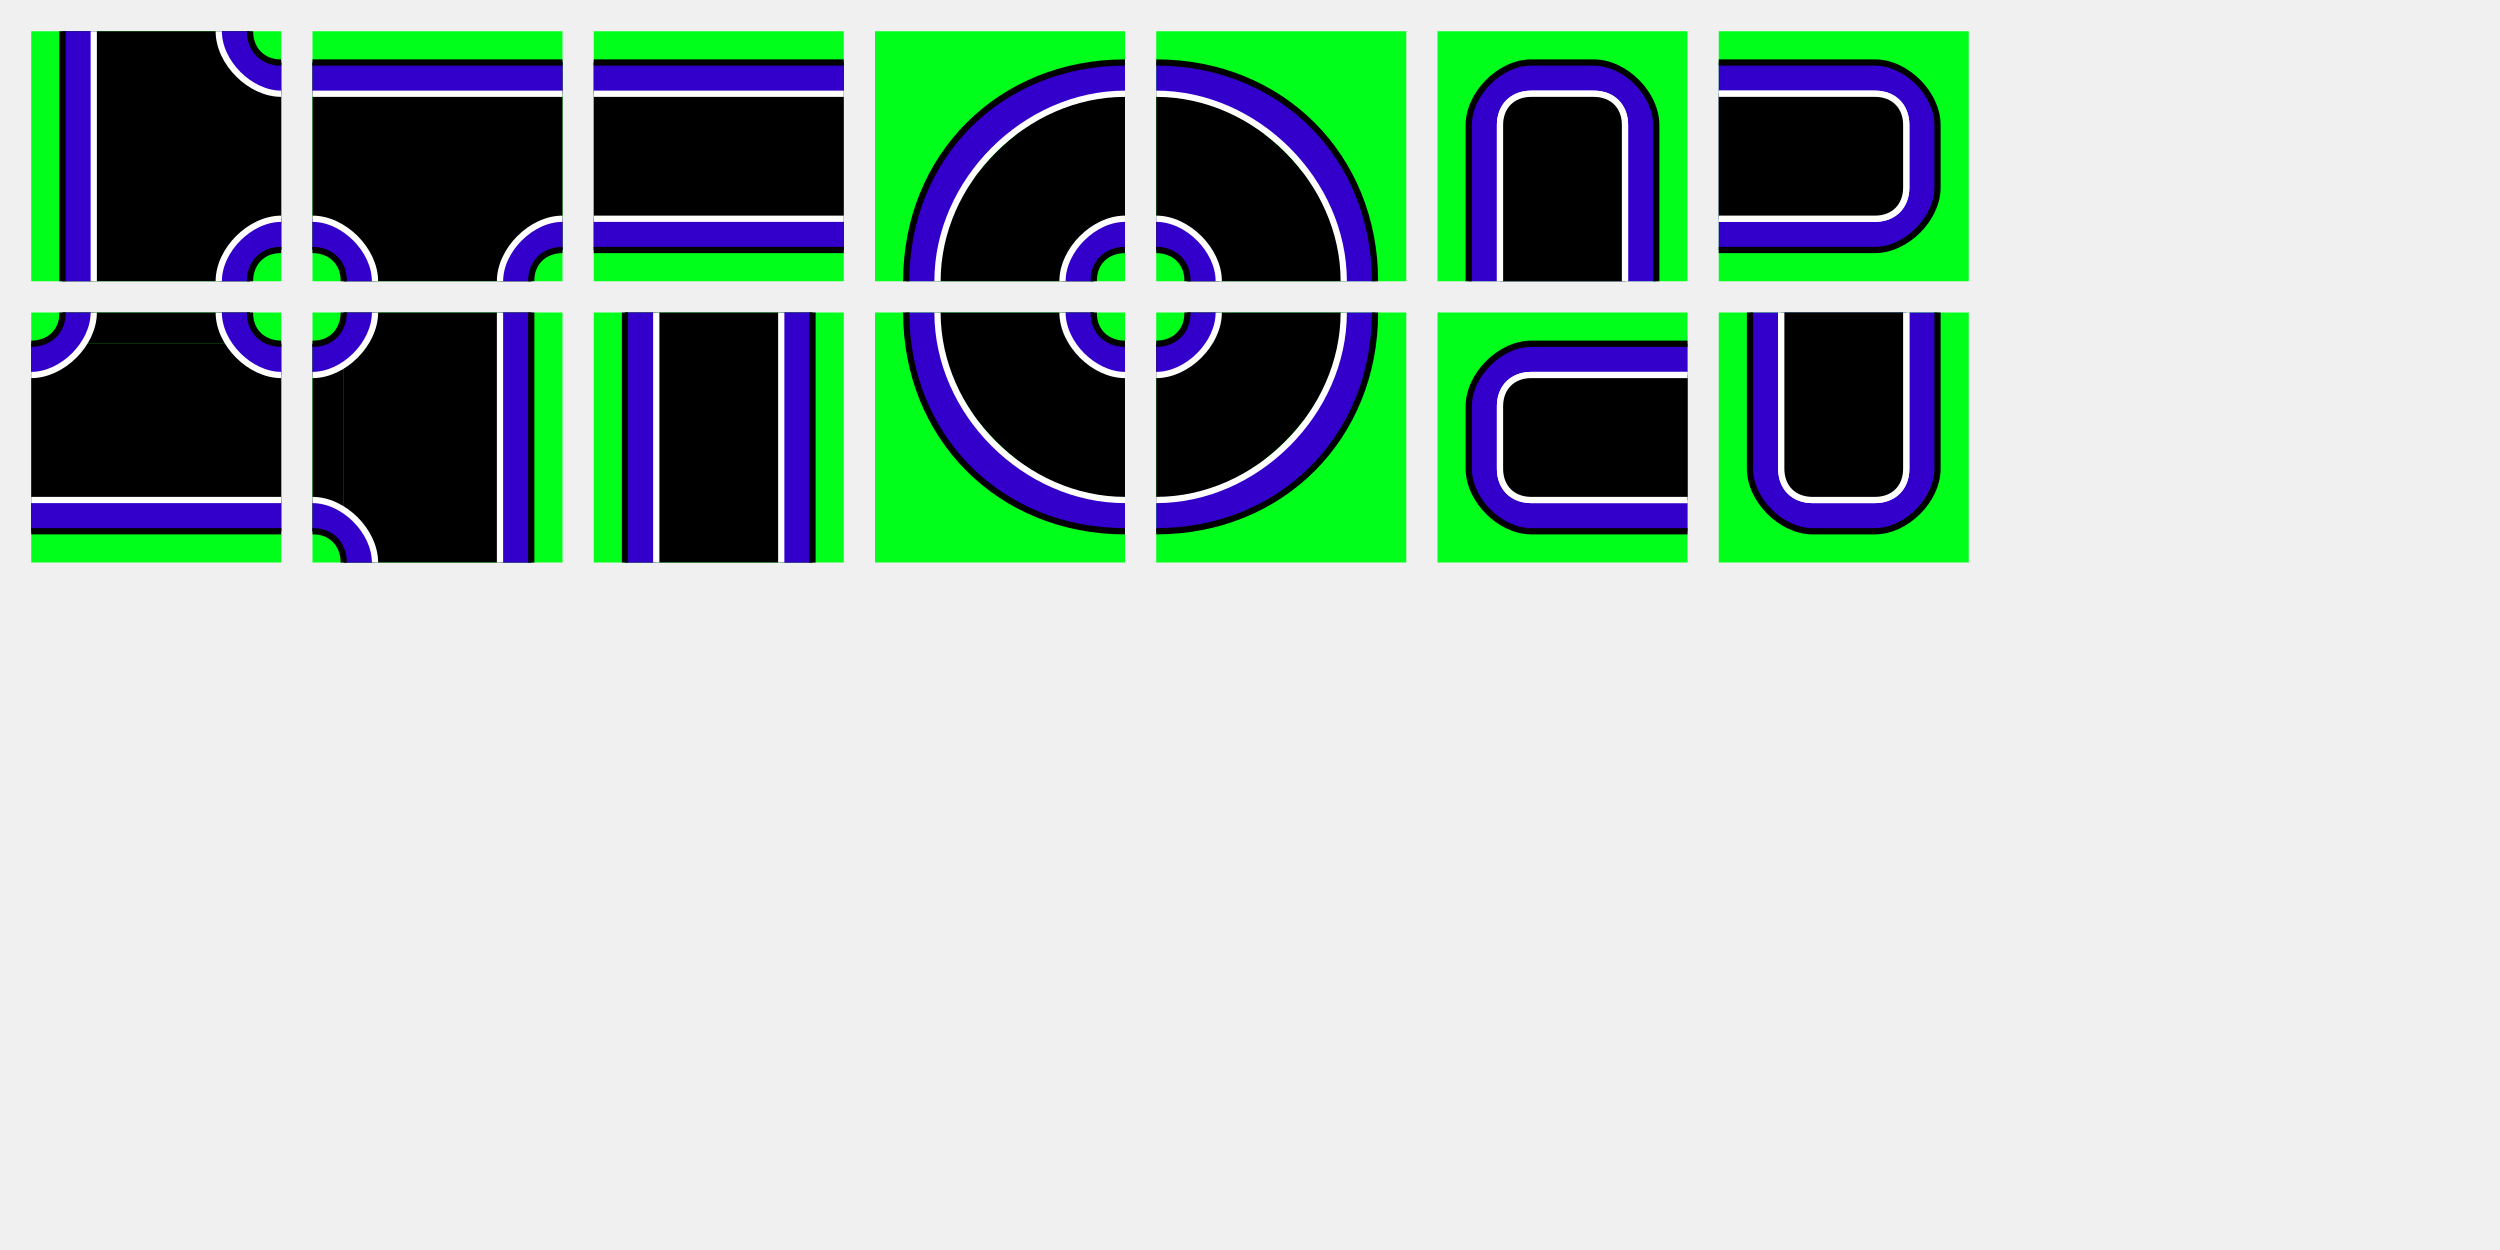
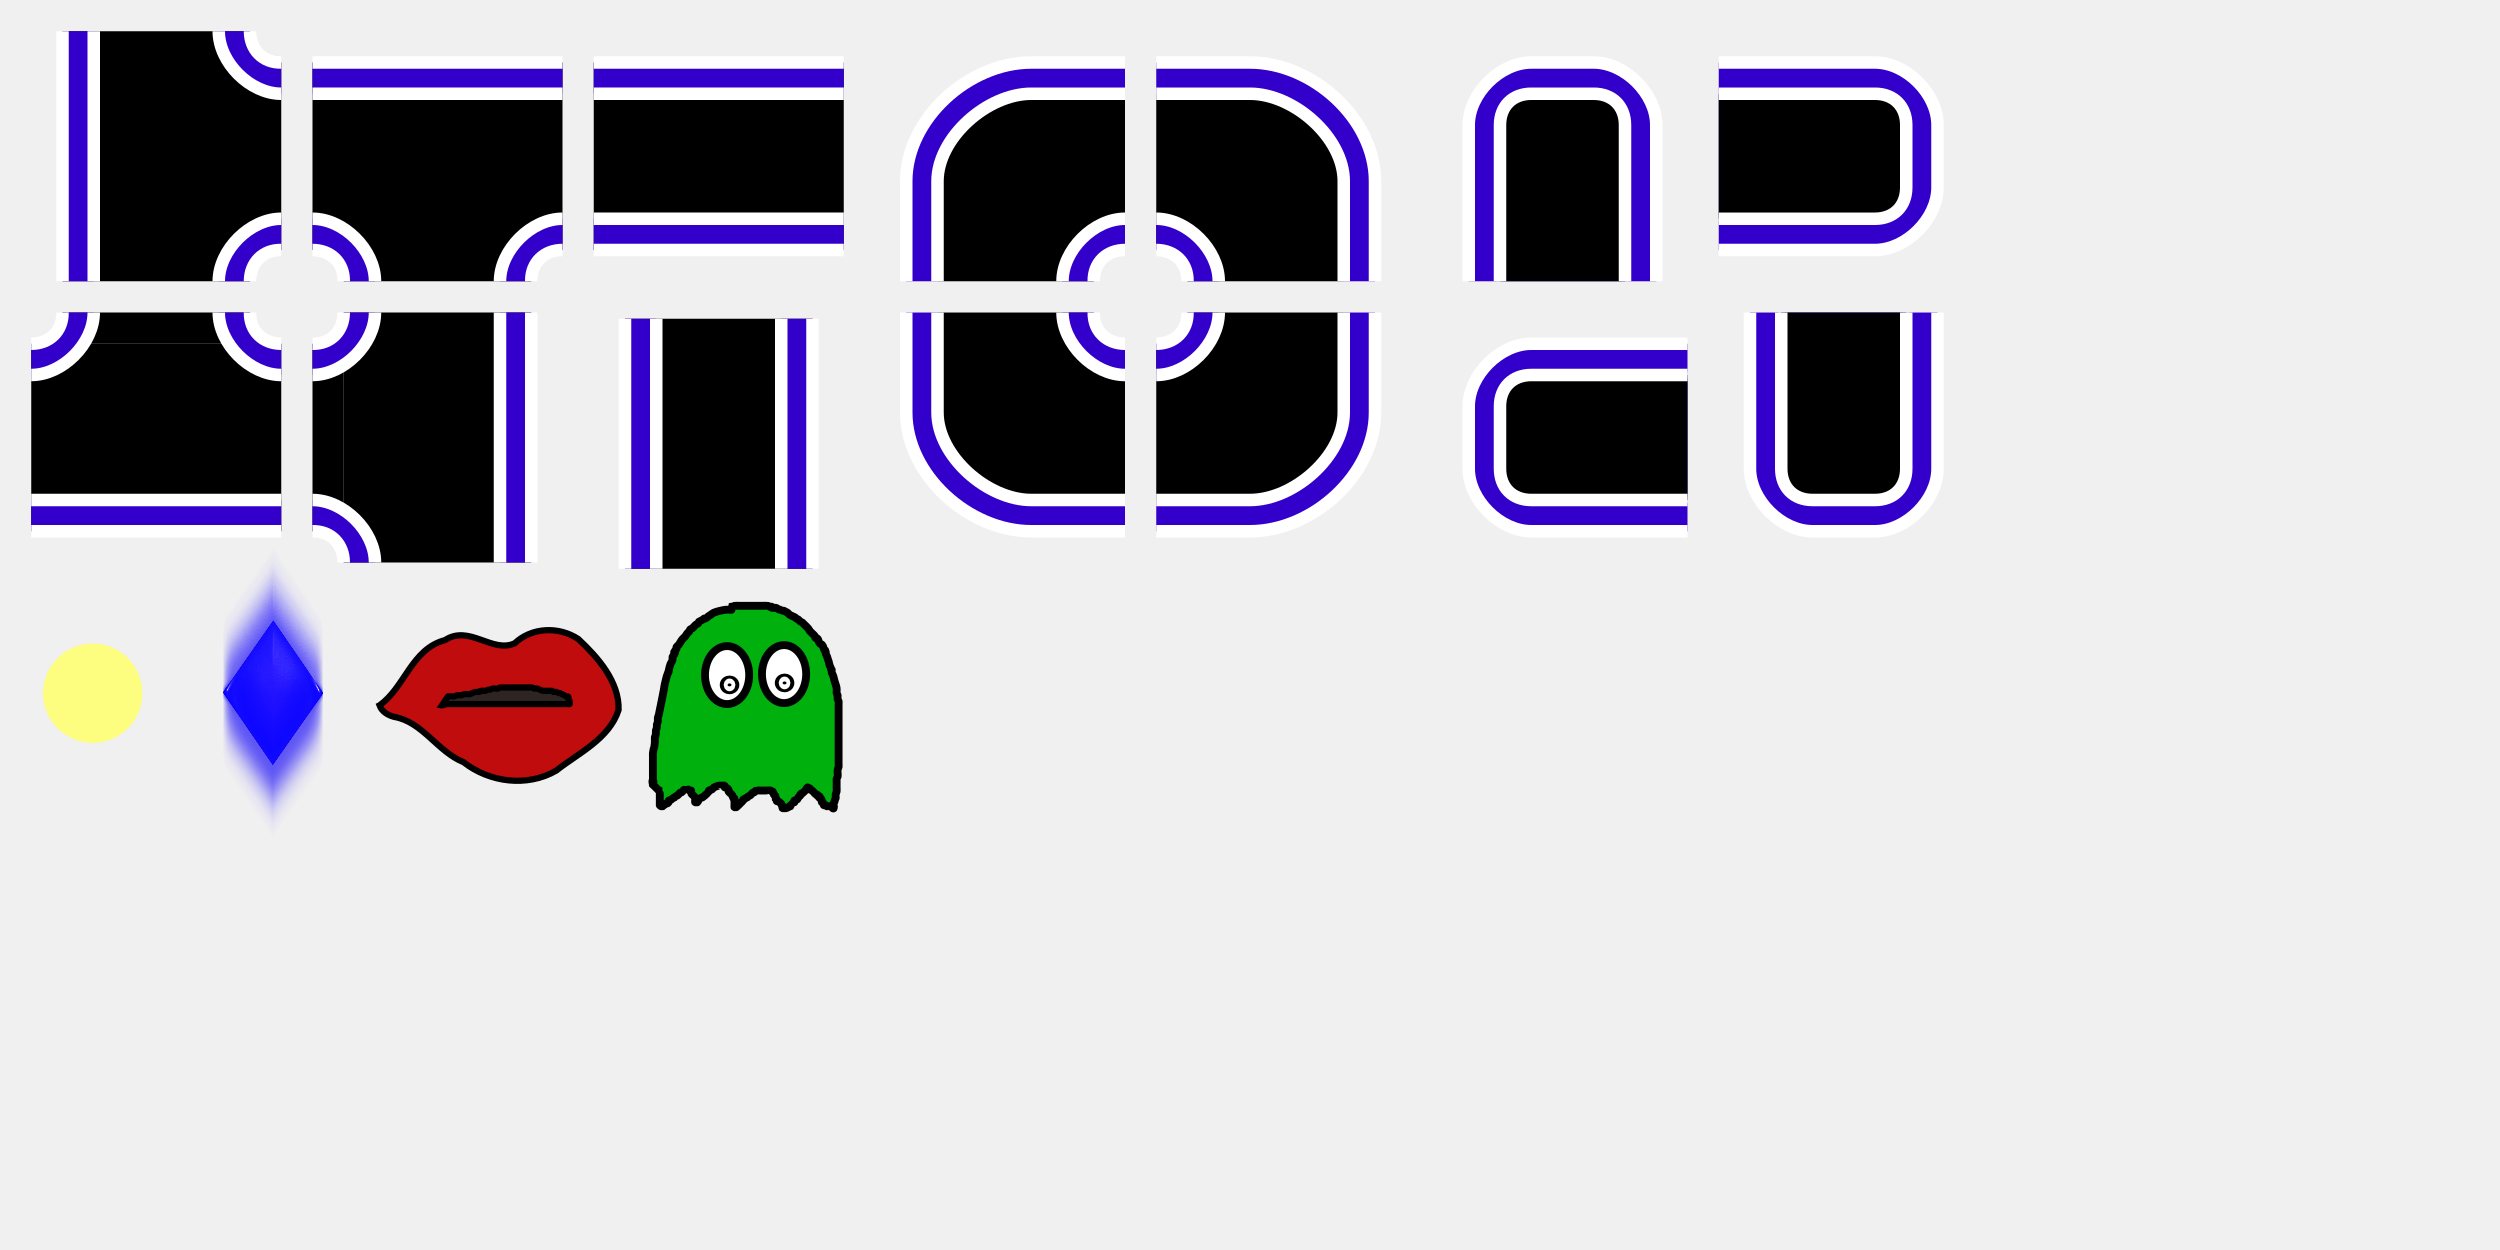
<svg xmlns="http://www.w3.org/2000/svg" xmlns:xlink="http://www.w3.org/1999/xlink" width="400" height="200" id="svg2" version="1.1">
-   <defs id="defs4" />
+   <defs id="defs4">
+     <filter height="1.5" width="1.5" y="-0.25" x="-0.25" color-interpolation-filters="sRGB" id="filter3856">
+       <feBlend result="result1" mode="screen" in2="SourceGraphic" id="feBlend3858" />
+       <feGaussianBlur stdDeviation="7" result="result6" id="feGaussianBlur3860" />
+       <feComposite operator="xor" in="result6" in2="result6" result="result7" id="feComposite3862" />
+       <feComposite in2="result1" operator="atop" in="result6" result="result92" id="feComposite3864" />
+       <feComposite result="result4" in="result7" operator="xor" in2="result92" id="feComposite3866" />
+       <feGaussianBlur result="result3" stdDeviation="0.7" in="result4" id="feGaussianBlur3868" />
+       <feSpecularLighting result="result5" specularExponent="50" specularConstant="1.5" surfaceScale="4" id="feSpecularLighting3870">
+         <fePointLight z="20000" y="-8000" x="-5000" id="fePointLight3872" />
+       </feSpecularLighting>
+       <feComposite in="result3" k3="1" k2="1" operator="arithmetic" in2="SourceGraphic" result="result93" id="feComposite3874" />
+       <feComposite in="result5" operator="atop" in2="result93" result="result94" id="feComposite3876" />
+       <feBlend mode="multiply" in2="result94" id="feBlend3878" />
+     </filter>
+     <filter height="1" width="1" y="0" x="0" color-interpolation-filters="sRGB" id="filter3906">
+       <feBlend result="result3" mode="normal" in2="SourceGraphic" id="feBlend3908" />
+       <feComposite result="result4" operator="arithmetic" k2="1" in2="result3" id="feComposite3910" />
+       <feColorMatrix in="result4" result="result0" values="1 0 0 0 0 0 1 0 0 0 0 0 1 0 0 0 0 0 0.85 0 " id="feColorMatrix3912" />
+       <feGaussianBlur stdDeviation="7" in="SourceAlpha" id="feGaussianBlur3914" />
+       <feSpecularLighting result="result1" specularExponent="25" specularConstant="1" surfaceScale="5" id="feSpecularLighting3916">
+         <feDistantLight azimuth="225" elevation="60" id="feDistantLight3918" />
+       </feSpecularLighting>
+       <feComposite in2="result0" k1="0.5" k2="1" operator="arithmetic" k3="0.5" id="feComposite3920" />
+       <feComposite result="result2" in2="result0" operator="atop" id="feComposite3922" />
+       <feComposite operator="in" in2="SourceGraphic" id="feComposite3924" />
+     </filter>
+     <filter height="1" width="1" y="0" x="0" color-interpolation-filters="sRGB" id="filter4128">
+       <feBlend result="result3" mode="normal" in2="SourceGraphic" id="feBlend4130" />
+       <feComposite result="result4" operator="arithmetic" k2="1" in2="result3" id="feComposite4132" />
+       <feColorMatrix in="result4" result="result0" values="1 0 0 0 0 0 1 0 0 0 0 0 1 0 0 0 0 0 0.85 0 " id="feColorMatrix4134" />
+       <feGaussianBlur stdDeviation="7" in="SourceAlpha" id="feGaussianBlur4136" />
+       <feSpecularLighting result="result1" specularExponent="25" specularConstant="1" surfaceScale="5" id="feSpecularLighting4138">
+         <feDistantLight azimuth="225" elevation="60" id="feDistantLight4140" />
+       </feSpecularLighting>
+       <feComposite in2="result0" k1="0.5" k2="1" operator="arithmetic" k3="0.5" id="feComposite4142" />
+       <feComposite result="result2" in2="result0" operator="atop" id="feComposite4144" />
+       <feComposite operator="in" in2="SourceGraphic" id="feComposite4146" />
+     </filter>
+   </defs>
  <g id="layer1" transform="translate(0,-852.3622)">
-     <g id="g4441" style="fill:#000000;fill-opacity:1" transform="translate(-216,760)">
-       <path style="fill:#000000;fill-opacity:1;stroke:none" d="m 315,7.362 c 15,0 30,15 30,30 0,0 -15,0 -25,0 0,-5 -2,-5 -5,-5 0,-10 0,-16.667 0,-25 z" id="rect4443" />
+     <g id="g4441" style="fill:#000000;fill-opacity:1" transform="translate(-291,754)">
+       <path style="fill:#000000;fill-opacity:1;stroke:none" d="m 391,13.362 c 3.75,0 11,0 15,0 8,1 15,7 15,15 0,5 0,11.25 0,15 0,0 -15,0 -25,0 0,-5 -2,-5 -5,-5 0,-10 0,-16.667 0,-25 z" id="rect4443" />
    </g>
-     <g id="g4390" transform="translate(-51,720)">
-       <path style="fill:#3300cb;fill-opacity:1;stroke:none" d="m 225,47.362 c 20,0 35,15 35,35 -2,0 -5,0 -5,0 0,-16 -14,-30 -30,-30 0,0 0,-2 0,-5 z" id="rect4392" />
-       <path style="fill:none;stroke:#000000;stroke-width:1px;stroke-linecap:butt;stroke-linejoin:miter;stroke-opacity:1" d="m 225,47.362 c 20,0 35,15 35,35" id="path4394" />
-       <path style="fill:none;stroke:#ffffff;stroke-width:1px;stroke-linecap:butt;stroke-linejoin:miter;stroke-opacity:1" d="m 225,52.362 c 16,0 30,14 30,30" id="path4396" />
+     <g id="g4390" transform="translate(-50,721)">
+       <path style="fill:#3300cb;fill-opacity:1;stroke:none" d="m 225,47.362 c 5,0 11,-3e-6 15,-3e-6 10,0 20,9 20,19 0,4 0,11 0,16 -2,0 -5,0 -5,0 0,-4 0,-12 0,-16 0,-6 -9,-14 -15,-14 -4,0 -11,3e-6 -15,3e-6 0,0 0,-2 0,-5 z" id="rect4392" />
+       <path style="fill:none;stroke:#ffffff;stroke-width:2;stroke-linecap:butt;stroke-linejoin:miter;stroke-miterlimit:4;stroke-opacity:1;stroke-dasharray:none" d="m 225,47.362 c 5,0 11,-3e-6 15,-3e-6 10,0 20,9 20,19 0,4 0,11 0,16" id="path4394" />
+       <path style="fill:none;stroke:#ffffff;stroke-width:2;stroke-linecap:butt;stroke-linejoin:miter;stroke-miterlimit:4;stroke-opacity:1;stroke-dasharray:none" d="m 225,52.362 c 4,0 11,-3e-6 15,-3e-6 7,0 15,7 15,14 0,4 0,12 0,16" id="path4396" />
    </g>
    <g id="g4314" style="fill:#000000;fill-opacity:1" transform="translate(-216,760)">
      <rect style="fill:#000000;fill-opacity:1;stroke:none" id="rect3961" width="40" height="30" x="270" y="7.362" rx="0" ry="0" />
    </g>
    <g transform="translate(-90,855)" id="g4032">
-       <use x="0" y="0" xlink:href="#g4046" id="use4050-5" transform="translate(131,-760)" width="1" height="1" />
+       <use x="0" y="0" xlink:href="#g4046" id="use4050-5" transform="translate(130,-755)" width="1" height="1" />
      <use x="0" y="0" xlink:href="#g4314" id="use4317" transform="translate(86,-760)" width="1" height="1" />
      <use x="0" y="0" xlink:href="#g4337" id="use4340" transform="translate(11,-740)" width="1" height="1" />
-       <use x="0" y="0" xlink:href="#g4093" id="use4096" transform="translate(-9,-780)" width="744.094" height="1052.362" />
+       <use x="0" y="0" xlink:href="#g4093" id="use4096" transform="translate(10,-760)" width="744.094" height="1052.362" />
      <use height="1" width="1" transform="translate(36,-755)" id="use4136" xlink:href="#g4088" y="0" x="0" />
      <use x="0" y="0" xlink:href="#g4088" id="use4138" transform="matrix(-1,0,0,1,284,-755)" width="1" height="1" />
    </g>
-     <g id="g4046" transform="translate(-176,760)" style="fill:#00ff1a;fill-opacity:1;stroke:#000000;stroke-opacity:1">
-       <rect style="fill:#00ff1a;fill-opacity:1;stroke:#000000;stroke-width:0;stroke-linecap:square;stroke-linejoin:bevel;stroke-miterlimit:4;stroke-opacity:1;stroke-dasharray:none" id="rect3855" width="40" height="40" x="185" y="2.362" rx="0" ry="0" />
-       <path d="m 210,22.362 c 0,2.761 -2.239,5 -5,5 -2.761,0 -5,-2.239 -5,-5 0,-2.761 2.239,-5 5,-5 2.761,0 5,2.239 5,5 z" id="path4044" style="fill:#00ff1a;fill-opacity:1;stroke:#000000;stroke-width:1;stroke-linecap:square;stroke-linejoin:bevel;stroke-miterlimit:4;stroke-opacity:1;stroke-dasharray:none" />
+     <g id="g4046" transform="translate(-176,760)" style="fill:#a1ffab;fill-opacity:0;stroke:#000000;stroke-opacity:1;opacity:1">
+       <rect style="fill:#a1ffab;fill-opacity:0;stroke:#000000;stroke-width:0;stroke-linecap:square;stroke-linejoin:bevel;stroke-miterlimit:4;stroke-opacity:1;stroke-dasharray:none" id="rect3855" width="40" height="40" x="186" y="-2.638" rx="0" ry="0" />
+       <path d="m 210,22.362 c 0,2.761 -2.239,5 -5,5 -2.761,0 -5,-2.239 -5,-5 0,-2.761 2.239,-5 5,-5 2.761,0 5,2.239 5,5 z" id="path4044" style="fill:#a1ffab;fill-opacity:0;stroke:#000000;stroke-width:1;stroke-linecap:square;stroke-linejoin:bevel;stroke-miterlimit:4;stroke-opacity:1;stroke-dasharray:none" transform="translate(1,-5.000003)" />
    </g>
    <g id="g4088" transform="translate(-76,740)">
      <path style="fill:#3300cb;fill-opacity:1;stroke:none" d="m 215,57.362 c 0,-3 3,-5 5,-5 0,-3 0,-2 0,-5 -5,0 -10,5 -10,10 3,0 2,10e-7 5,0 z" id="path4189" />
-       <path id="path4084" d="m 215,57.362 c -0.057,-3 2.097,-5 5,-5" style="fill:none;stroke:#000000;stroke-width:1px;stroke-linecap:butt;stroke-linejoin:miter;stroke-opacity:1" />
-       <path style="fill:none;stroke:#ffffff;stroke-width:1px;stroke-linecap:butt;stroke-linejoin:miter;stroke-opacity:1" d="m 210,57.362 c 0,-5 5,-10 10,-10" id="path4158" />
+       <path id="path4084" d="m 215,57.362 c -0.057,-3 2.097,-5 5,-5" style="fill:none;stroke:#ffffff;stroke-width:2;stroke-linecap:butt;stroke-linejoin:miter;stroke-opacity:1;stroke-miterlimit:4;stroke-dasharray:none" />
+       <path style="fill:none;stroke:#ffffff;stroke-width:2;stroke-linecap:butt;stroke-linejoin:miter;stroke-opacity:1;stroke-miterlimit:4;stroke-dasharray:none" d="m 210,57.362 c 0,-5 5,-10 10,-10" id="path4158" />
    </g>
-     <g id="g4093" transform="translate(-76,740)">
+     <g id="g4093" transform="translate(-95,720)">
      <rect style="fill:#3300cb;fill-opacity:1;stroke:none" id="rect4227" width="40" height="5" x="225" y="47.362" rx="0" ry="5" />
-       <path id="path4091" d="m 225,47.362 40,0" style="fill:none;stroke:#000000;stroke-width:1px;stroke-linecap:butt;stroke-linejoin:miter;stroke-opacity:1" />
-       <path id="path4091-2" d="m 225,52.362 40,0" style="fill:none;stroke:#ffffff;stroke-width:1px;stroke-linecap:butt;stroke-linejoin:miter;stroke-opacity:1" />
+       <path id="path4091" d="m 225,47.362 40,0" style="fill:none;stroke:#ffffff;stroke-width:2;stroke-linecap:butt;stroke-linejoin:bevel;stroke-miterlimit:4;stroke-opacity:1;stroke-dasharray:none" />
+       <path id="path4091-2" d="m 225,52.362 40,0" style="fill:none;stroke:#ffffff;stroke-width:2;stroke-linecap:butt;stroke-linejoin:miter;stroke-miterlimit:4;stroke-opacity:1;stroke-dasharray:none" />
    </g>
    <path style="fill:none;stroke:#000000;stroke-width:1px;stroke-linecap:butt;stroke-linejoin:miter;stroke-opacity:1" d="M 69.25,832.112 z" id="path4185" />
    <g id="g4337" transform="translate(-141,740)" style="fill:#000000;fill-opacity:1">
      <rect ry="0" rx="0" y="37.362" x="275" height="5" width="30" id="rect4312" style="fill:#000000;fill-opacity:1;stroke:none" />
    </g>
-     <g id="g4360" transform="translate(-45,855)">
-       <use height="1" width="1" transform="translate(131,-760)" id="use4364" xlink:href="#g4046" y="0" x="0" />
-       <use height="1" width="1" transform="translate(86,-760)" id="use4362" xlink:href="#g4314" y="0" x="0" />
-       <use height="1052.362" width="744.094" transform="translate(-9,-780)" id="use4368" xlink:href="#g4093" y="0" x="0" />
-       <use x="0" y="0" xlink:href="#g4093" id="use4374" transform="matrix(1,0,0,-1,-9,824.7244)" width="744.094" height="1052.362" />
+     <g id="g4360" transform="translate(-46,855)">
+       <use height="1" width="1" transform="translate(131,-755)" id="use4364" xlink:href="#g4046" y="0" x="0" />
+       <use height="1" width="1" transform="translate(87,-760)" id="use4362" xlink:href="#g4314" y="0" x="0" />
+       <use height="1052.362" width="744.094" transform="translate(11,-760)" id="use4368" xlink:href="#g4093" y="0" x="0" />
+       <use x="0" y="0" xlink:href="#g4093" id="use4374" transform="matrix(1,0,0,-1,11,804.7244)" width="744.094" height="1052.362" />
    </g>
    <g id="g4376" transform="translate(45,855)">
-       <use height="1" width="1" transform="translate(131,-760)" id="use4380" xlink:href="#g4046" y="0" x="0" />
-       <use x="0" y="0" xlink:href="#g4441" id="use4446" transform="translate(41,-755)" width="1" height="1" />
+       <use height="1" width="1" transform="translate(130,-755)" id="use4380" xlink:href="#g4046" y="0" x="0" />
+       <use x="0" y="0" xlink:href="#g4441" id="use4446" transform="translate(40,-755)" width="1" height="1" />
      <use height="1" width="1" transform="matrix(-1,0,0,1,284,-755)" id="use4388" xlink:href="#g4088" y="0" x="0" />
-       <use x="0" y="0" xlink:href="#g4390" id="use4421" transform="translate(-34,-760)" width="1" height="1" />
+       <use x="0" y="0" xlink:href="#g4390" id="use4421" transform="translate(-35,-761)" width="1" height="1" />
    </g>
    <use x="0" y="0" xlink:href="#g4376" id="use4476" transform="matrix(-1,0,0,1,365,0)" width="744.094" height="1052.362" />
    <use x="0" y="0" xlink:href="#g4376" id="use4478" transform="matrix(1,0,0,-1,0,1799.724)" width="744.094" height="1052.362" />
    <use height="1052.362" width="744.094" transform="matrix(-1,0,0,-1,365,1799.724)" id="use4480" xlink:href="#g4376" y="0" x="0" />
    <use x="0" y="0" xlink:href="#g4032" id="use4482" transform="matrix(-1,0,0,-1,94.99999,1799.724)" width="744.094" height="1052.362" />
-     <use x="0" y="0" xlink:href="#g4360" id="use4484" transform="matrix(0,1,-1,0,992.3622,807.3622)" width="744.094" height="1052.362" />
+     <use x="0" y="0" xlink:href="#g4360" id="use4484" transform="matrix(0,1,-1,0,992.3622,808.3622)" width="744.094" height="1052.362" />
    <use x="0" y="0" xlink:href="#g4032" id="use4486" transform="matrix(0,-1,1,0,-852.3622,947.3622)" width="744.094" height="1052.362" />
    <use height="1052.362" width="744.094" transform="matrix(0,-1,-1,0,947.3622,992.3622)" id="use4488" xlink:href="#g4032" y="0" x="0" />
    <g id="g4543" transform="translate(-150,770)">
-       <use x="0" y="0" xlink:href="#g4046" id="use4617" transform="translate(416,-675)" width="1" height="1" />
+       <use x="0" y="0" xlink:href="#g4046" id="use4617" transform="translate(415,-670)" width="1" height="1" />
      <path style="fill:#3300cb;fill-opacity:1;stroke:none" d="m 425,122.362 c 0,0 15,0 25,0 5,0 10,-5 10,-10 0,-5 0,-10 0,-10 0,-5 -5,-10 -10,-10 l -25,3e-6 z" id="path4537" />
-       <path id="path4535" d="m 425,122.362 c 0,0 15,0 25,0 5,0 10,-5 10,-10 0,-5 0,-10 0,-10 0,-5 -5,-10 -10,-10 l -25,3e-6" style="fill:none;stroke:#000000;stroke-width:1px;stroke-linecap:butt;stroke-linejoin:miter;stroke-opacity:1" />
+       <path id="path4535" d="m 425,122.362 c 0,0 15,0 25,0 5,0 10,-5 10,-10 0,-5 0,-10 0,-10 0,-5 -5,-10 -10,-10 l -25,3e-6" style="fill:none;stroke:#ffffff;stroke-width:2;stroke-linecap:butt;stroke-linejoin:miter;stroke-opacity:1;stroke-miterlimit:4;stroke-dasharray:none" />
      <path id="path4539" d="m 425,97.362 c 0,0 15,10e-7 25,0 3,0 5,2 5,5 0,2 0,10 0,10 0,3 -2,5 -5,5 l -25,0" style="fill:none;stroke:#ffffff;stroke-width:1px;stroke-linecap:butt;stroke-linejoin:miter;stroke-opacity:1" />
-       <path style="fill:#000000;fill-opacity:1;stroke:#ffffff;stroke-width:1px;stroke-linecap:butt;stroke-linejoin:miter;stroke-opacity:1" d="m 425,97.362 c 0,0 15,10e-7 25,0 3,0 5,2 5,5 0,2 0,10 0,10 0,3 -2,5 -5,5 l -25,0" id="path4541" />
+       <path style="fill:#000000;fill-opacity:1;stroke:#ffffff;stroke-width:2;stroke-linecap:butt;stroke-linejoin:miter;stroke-opacity:1;stroke-miterlimit:4;stroke-dasharray:none" d="m 425,97.362 c 0,0 15,10e-7 25,0 3,0 5,2 5,5 0,2 0,10 0,10 0,3 -2,5 -5,5 l -25,0" id="path4541" />
    </g>
    <use x="0" y="0" xlink:href="#g4543" id="use4549" transform="matrix(0,-1,1,0,-627.3622,1172.362)" width="744.094" height="1052.362" />
    <use height="1052.362" width="744.094" transform="matrix(-1,0,0,-1,545,1799.724)" id="use4551" xlink:href="#g4543" y="0" x="0" />
    <use x="0" y="0" xlink:href="#g4543" id="use4553" transform="matrix(0,1,-1,0,1172.362,627.3622)" width="744.094" height="1052.362" />
-     <use height="1052.362" width="744.094" transform="matrix(0,1,-1,0,1031.362,1157.362)" id="use4555" xlink:href="#g4360" y="0" x="0" />
-     <use x="0" y="0" xlink:href="#g4360" id="use4557" transform="matrix(0,1,-1,0,1031.362,1197.362)" width="744.094" height="1052.362" />
+     <use height="1052.362" width="744.094" transform="matrix(0,1,-1,0,1031.362,1158.362)" id="use4555" xlink:href="#g4360" y="0" x="0" />
+     <use x="0" y="0" xlink:href="#g4360" id="use4557" transform="matrix(0,1,-1,0,1031.362,1198.362)" width="744.094" height="1052.362" />
    <use height="1052.362" width="744.094" transform="matrix(0,-1,1,0,-723.3622,1422.362)" id="use4559" xlink:href="#g4032" y="0" x="0" />
    <g transform="translate(34,1330)" id="g4575">
      <use x="0" y="0" xlink:href="#g4046" id="use4577" transform="translate(131,-760)" width="1" height="1" />
      <use x="0" y="0" xlink:href="#g4314" id="use4579" transform="translate(86,-760)" width="1" height="1" />
-       <use x="0" y="0" xlink:href="#g4093" id="use4581" transform="translate(-9,-780)" width="744.094" height="1052.362" />
-       <use height="1052.362" width="744.094" transform="matrix(1,0,0,-1,-9,824.7244)" id="use4583" xlink:href="#g4093" y="0" x="0" />
+       <use x="0" y="0" xlink:href="#g4093" id="use4581" transform="translate(10,-760)" width="744.094" height="1052.362" />
+       <use height="1052.362" width="744.094" transform="matrix(1,0,0,-1,10,804.7244)" id="use4583" xlink:href="#g4093" y="0" x="0" />
    </g>
    <use x="0" y="0" xlink:href="#g4032" id="use4585" transform="matrix(0,-1,-1,0,1191.362,1422.362)" width="744.094" height="1052.362" />
    <g id="g4587" transform="translate(74,1330)">
      <use height="1" width="1" transform="translate(131,-760)" id="use4589" xlink:href="#g4046" y="0" x="0" />
      <use height="1" width="1" transform="translate(86,-760)" id="use4591" xlink:href="#g4314" y="0" x="0" />
-       <use height="1052.362" width="744.094" transform="translate(-9,-780)" id="use4593" xlink:href="#g4093" y="0" x="0" />
-       <use x="0" y="0" xlink:href="#g4093" id="use4595" transform="matrix(1,0,0,-1,-9,824.7244)" width="744.094" height="1052.362" />
+       <use height="1052.362" width="744.094" transform="translate(10,-760)" id="use4593" xlink:href="#g4093" y="0" x="0" />
+       <use x="0" y="0" xlink:href="#g4093" id="use4595" transform="matrix(1,0,0,-1,10,804.7244)" width="744.094" height="1052.362" />
    </g>
    <use height="1052.362" width="744.094" transform="matrix(0,1,-1,0,1111.362,977.3622)" id="use4597" xlink:href="#g4543" y="0" x="0" />
    <use height="1052.362" width="744.094" transform="matrix(0,-1,1,0,-563.3622,1607.362)" id="use4601" xlink:href="#g4543" y="0" x="0" />
-     <use height="1052.362" width="744.094" transform="matrix(0,1,-1,0,1191.362,932.3622)" id="use4603" xlink:href="#g4543" y="0" x="0" />
-     <use height="1052.362" width="744.094" transform="matrix(0,1,-1,0,1111.362,1117.362)" id="use4605" xlink:href="#g4360" y="0" x="0" />
+     <use height="1052.362" width="744.094" transform="matrix(0,1,-1,0,1242.862,937.8622)" id="use4603" xlink:href="#g4543" y="0" x="0" />
+     <use height="1052.362" width="744.094" transform="matrix(0,1,-1,0,1111.362,1118.362)" id="use4605" xlink:href="#g4360" y="0" x="0" />
    <g transform="translate(114,1330)" id="g4607">
      <use x="0" y="0" xlink:href="#g4046" id="use4609" transform="translate(131,-760)" width="1" height="1" />
      <use x="0" y="0" xlink:href="#g4314" id="use4611" transform="translate(86,-760)" width="1" height="1" />
-       <use x="0" y="0" xlink:href="#g4093" id="use4613" transform="translate(-9,-780)" width="744.094" height="1052.362" />
-       <use height="1052.362" width="744.094" transform="matrix(1,0,0,-1,-9,824.7244)" id="use4615" xlink:href="#g4093" y="0" x="0" />
+       <use x="0" y="0" xlink:href="#g4093" id="use4613" transform="translate(10,-760)" width="744.094" height="1052.362" />
+       <use height="1052.362" width="744.094" transform="matrix(1,0,0,-1,10,804.7244)" id="use4615" xlink:href="#g4093" y="0" x="0" />
    </g>
-     <use x="0" y="0" xlink:href="#g4360" id="use4637" transform="matrix(0,1,-1,0,1031.362,1117.362)" width="744.094" height="1052.362" />
+     <use x="0" y="0" xlink:href="#g4360" id="use4637" transform="matrix(0,1,-1,0,1031.362,1118.362)" width="744.094" height="1052.362" />
    <use height="1052.362" width="744.094" transform="matrix(0,-1,1,0,-723.3622,1182.362)" id="use4639" xlink:href="#g4032" y="0" x="0" />
-     <use height="1052.362" width="744.094" transform="matrix(0,1,-1,0,1031.362,1077.362)" id="use4641" xlink:href="#g4360" y="0" x="0" />
+     <use height="1052.362" width="744.094" transform="matrix(0,1,-1,0,1031.362,1078.362)" id="use4641" xlink:href="#g4360" y="0" x="0" />
    <use height="1052.362" width="744.094" transform="matrix(0,-1,1,0,-643.3622,1487.362)" id="use4643" xlink:href="#g4543" y="0" x="0" />
    <g transform="translate(34,1090)" id="g4645">
      <use x="0" y="0" xlink:href="#g4046" id="use4647" transform="translate(131,-760)" width="1" height="1" />
      <use x="0" y="0" xlink:href="#g4314" id="use4649" transform="translate(86,-760)" width="1" height="1" />
-       <use x="0" y="0" xlink:href="#g4093" id="use4651" transform="translate(-9,-780)" width="744.094" height="1052.362" />
-       <use height="1052.362" width="744.094" transform="matrix(1,0,0,-1,-9,824.7244)" id="use4653" xlink:href="#g4093" y="0" x="0" />
+       <use x="0" y="0" xlink:href="#g4093" id="use4651" transform="translate(10,-760)" width="744.094" height="1052.362" />
+       <use height="1052.362" width="744.094" transform="matrix(1,0,0,-1,10,804.7244)" id="use4653" xlink:href="#g4093" y="0" x="0" />
    </g>
    <g id="g4655" transform="translate(74,1090)">
      <use height="1" width="1" transform="translate(131,-760)" id="use4657" xlink:href="#g4046" y="0" x="0" />
      <use height="1" width="1" transform="translate(86,-760)" id="use4659" xlink:href="#g4314" y="0" x="0" />
-       <use height="1052.362" width="744.094" transform="translate(-9,-780)" id="use4661" xlink:href="#g4093" y="0" x="0" />
-       <use x="0" y="0" xlink:href="#g4093" id="use4663" transform="matrix(1,0,0,-1,-9,824.7244)" width="744.094" height="1052.362" />
+       <use height="1052.362" width="744.094" transform="translate(10,-760)" id="use4661" xlink:href="#g4093" y="0" x="0" />
+       <use x="0" y="0" xlink:href="#g4093" id="use4663" transform="matrix(1,0,0,-1,10,804.7244)" width="744.094" height="1052.362" />
    </g>
-     <use x="0" y="0" xlink:href="#g4360" id="use4665" transform="matrix(0,1,-1,0,1031.362,1037.362)" width="744.094" height="1052.362" />
+     <use x="0" y="0" xlink:href="#g4360" id="use4665" transform="matrix(0,1,-1,0,1031.362,1038.362)" width="744.094" height="1052.362" />
    <g transform="translate(114,1090)" id="g4667">
      <use x="0" y="0" xlink:href="#g4046" id="use4669" transform="translate(131,-760)" width="1" height="1" />
      <use x="0" y="0" xlink:href="#g4314" id="use4671" transform="translate(86,-760)" width="1" height="1" />
-       <use x="0" y="0" xlink:href="#g4093" id="use4673" transform="translate(-9,-780)" width="744.094" height="1052.362" />
-       <use height="1052.362" width="744.094" transform="matrix(1,0,0,-1,-9,824.7244)" id="use4675" xlink:href="#g4093" y="0" x="0" />
+       <use x="0" y="0" xlink:href="#g4093" id="use4673" transform="translate(10,-760)" width="744.094" height="1052.362" />
+       <use height="1052.362" width="744.094" transform="matrix(1,0,0,-1,10,804.7244)" id="use4675" xlink:href="#g4093" y="0" x="0" />
    </g>
    <use x="0" y="0" xlink:href="#g4032" id="use4677" transform="matrix(0,-1,-1,0,1191.362,1182.362)" width="744.094" height="1052.362" />
-     <use height="1052.362" width="744.094" transform="matrix(0,1,-1,0,1191.362,1037.362)" id="use4679" xlink:href="#g4360" y="0" x="0" />
-     <use x="0" y="0" xlink:href="#g4360" id="use4681" transform="matrix(0,1,-1,0,1191.362,1072.362)" width="744.094" height="1052.362" />
+     <use height="1052.362" width="744.094" transform="matrix(0,1,-1,0,1191.362,1038.362)" id="use4679" xlink:href="#g4360" y="0" x="0" />
+     <use x="0" y="0" xlink:href="#g4360" id="use4681" transform="matrix(0,1,-1,0,1191.362,1073.362)" width="744.094" height="1052.362" />
+     <rect style="fill:#1c13dd;fill-opacity:1;stroke:none;filter:url(#filter3856)" id="rect3854" width="34.486" x="831.011" y="224.735" transform="matrix(0.2306983,0.3359506,-0.2338986,0.3337303,-95.4188,597.4951)" height="34.363" />
+     <path style="fill:#faff00;fill-opacity:1;stroke:none;filter:url(#filter4128)" id="path3880" d="m 338.347,51.875 a 3.722,3.722 0 1 1 -7.445,0 3.722,3.722 0 1 1 7.445,0 z" transform="matrix(2.139799,0,0,2.139799,-701.1942,852.2785)" />
+     <g id="g3905" transform="translate(-79.2758,-2.14198)">
+       <path id="path3123" d="m 140,967.362 c 4.079,-2.921 5.123,-9.035 10.474,-10.441 3.881,-2.55 7.548,2.171 11.155,0.507 2.752,-2.595 7.066,-2.742 10.175,-0.68 3.117,2.9 6.579,6.818 6.447,11.349 -1.505,4.641 -6.392,6.879 -9.998,9.715 -4.629,2.681 -10.674,1.9 -14.806,-1.354 -4.221,-1.71 -6.559,-6.484 -11.123,-7.253 -0.975,-0.265 -1.962,-0.84 -2.325,-1.842 z" style="fill:#c00c0c;fill-opacity:1;stroke:#000000;stroke-width:1px;stroke-linecap:butt;stroke-linejoin:miter;stroke-opacity:1" />
+       <path transform="translate(0,852.3622)" id="path3135" d="m 150,115 c 0.322,-0.481 0.608,-0.99 0.967,-1.444 0.037,-0.046 0.118,0 0.177,0 0.118,0 0.236,0 0.354,0 0.177,0 0.359,0.043 0.53,0 0.128,-0.032 0.229,-0.135 0.354,-0.177 0.17,-0.057 0.522,0.046 0.707,0 0.181,-0.045 0.348,-0.14 0.53,-0.177 0.283,-0.057 0.601,0.057 0.884,0 0.129,-0.026 0.236,-0.118 0.354,-0.177 0.177,-0.059 0.347,-0.146 0.53,-0.177 1.349,0 -0.139,0.079 0.884,-0.177 0.229,-0.057 0.478,0.057 0.707,0 0.128,-0.032 0.226,-0.145 0.354,-0.177 0.114,-0.029 0.239,0.029 0.354,0 0.128,-0.032 0.226,-0.145 0.354,-0.177 0.286,-0.071 0.595,0.058 0.884,0 0.129,-0.026 0.229,-0.135 0.354,-0.177 0.1,-0.033 0.414,0 0.53,0 0.412,0 0.825,0 1.237,0 0.707,0 1.414,0 2.121,0 0.295,0 0.589,0 0.884,0 0.118,0 0.239,-0.029 0.354,0 0.128,0.032 0.236,0.118 0.354,0.177 0.177,0 0.357,-0.035 0.53,0 0.129,0.026 0.231,0.128 0.354,0.177 0.173,0.069 0.348,0.14 0.53,0.177 0.116,0.023 0.236,0 0.354,0 0.177,0 0.354,0 0.53,0 0.118,0 0.236,0 0.354,0 0.059,0 0.124,-0.026 0.177,0 0.074,0.037 0.098,0.15 0.177,0.177 0.168,0.056 0.363,-0.056 0.53,0 0.125,0.042 0.229,0.135 0.354,0.177 0.056,0.019 0.121,-0.019 0.177,0 0.25,0.083 0.471,0.236 0.707,0.354 0.118,0.059 0.229,0.135 0.354,0.177 0.232,0.077 0.354,-0.147 0.354,0.354 0,0.415 -0.042,-0.083 0.177,0.354 0.026,0.053 0,0.118 0,0.177 0,0.059 0,0.118 0,0.177 0,0.059 0.053,0.15 0,0.177 -0.105,0.053 -0.236,0 -0.354,0 -0.412,0 -0.825,0 -1.237,0 -1.061,0 -2.121,0 -3.182,0 -3.3,0 -6.6,0 -9.899,0 -1.061,0 -2.121,0 -3.182,0 -0.412,0 -0.825,0 -1.237,0 -0.161,0 -0.373,-0.034 -0.53,0 -0.266,0.057 -0.527,0.138 -0.791,0.206 z" style="fill:#2e2424;fill-opacity:1;stroke:#000000;stroke-width:1px;stroke-linecap:butt;stroke-linejoin:miter;stroke-opacity:1" />
+     </g>
+     <g id="g3921" transform="matrix(1.257546,0,0,1.257546,-30.72036,-248.6615)">
+       <path id="path3911" d="m 107.5,975.362 c 0,-0.167 -0.167,-0.5 0,-0.5 0.167,0 0,0.667 0,0.5 0,-0.792 0,-1.583 0,-2.375 0,-0.417 0,-0.833 0,-1.25 0,-0.125 -0.015,-0.251 0,-0.375 0.126,-1.008 0.148,-0.255 0.25,-1.375 0,-1.435 -0.051,0.104 0.125,-1.125 0.018,-0.124 -0.021,-0.252 0,-0.375 0.022,-0.13 0.103,-0.245 0.125,-0.375 0.021,-0.123 -0.021,-0.252 0,-0.375 0.022,-0.13 0.106,-0.245 0.125,-0.375 0.024,-0.165 -0.024,-0.335 0,-0.5 0.019,-0.13 0.093,-0.247 0.125,-0.375 0.051,-0.206 0.083,-0.417 0.125,-0.625 0.167,-0.833 0.348,-1.664 0.5,-2.5 0.204,-1.124 0.029,-0.366 0.25,-1.25 0.042,-0.167 0.071,-0.337 0.125,-0.5 0.672,-2.016 -0.119,0.725 0.375,-1.25 0.032,-0.128 0.083,-0.25 0.125,-0.375 0.083,-0.167 0.199,-0.321 0.25,-0.5 0.034,-0.12 -0.04,-0.256 0,-0.375 0.048,-0.143 0.194,-0.236 0.25,-0.375 0.271,-0.676 -0.34,0.197 0.125,-0.5 0.033,-0.049 0.106,-0.069 0.125,-0.125 0.026,-0.079 -0.037,-0.175 0,-0.25 0.053,-0.105 0.176,-0.158 0.25,-0.25 0.188,-0.235 0.308,-0.519 0.5,-0.75 0.113,-0.136 0.262,-0.239 0.375,-0.375 0.096,-0.115 0.156,-0.258 0.25,-0.375 0.074,-0.092 0.179,-0.156 0.25,-0.25 0.056,-0.074 0.059,-0.184 0.125,-0.25 0.066,-0.066 0.175,-0.069 0.25,-0.125 0.154,-0.116 0.341,-0.394 0.5,-0.5 0.077,-0.052 0.184,-0.059 0.25,-0.125 0.066,-0.066 0.059,-0.184 0.125,-0.25 0.008,-0.008 0.477,-0.234 0.5,-0.25 0.049,-0.033 0.072,-0.099 0.125,-0.125 0.037,-0.019 0.083,0 0.125,0 0.083,-0.042 0.172,-0.073 0.25,-0.125 0.049,-0.033 0.078,-0.09 0.125,-0.125 0.12,-0.09 0.25,-0.167 0.375,-0.25 0.125,-0.083 0.241,-0.183 0.375,-0.25 0.277,-0.138 1.222,-0.35 1.5,-0.375 0.249,-0.023 0.5,0 0.75,0 0.042,0 -0.096,0.029 -0.125,0 -0.011,-0.011 -0.006,-0.372 0,-0.375 0.074,-0.037 0.169,0.02 0.25,0 0.09,-0.023 0.16,-0.102 0.25,-0.125 0.113,-0.028 0.48,0 0.625,0 0.5,0 1,0 1.5,0 0.458,0 0.917,0 1.375,0 0.13,0 0.652,-0.025 0.75,0 0.09,0.023 0.162,0.096 0.25,0.125 0.079,0.026 0.191,-0.059 0.25,0 0.029,0.029 -0.037,0.106 0,0.125 0.149,0.074 0.338,-0.04 0.5,0 0.181,0.045 0.319,0.205 0.5,0.25 0.004,0.001 0.374,-6.6e-4 0.375,0 0.029,0.029 -0.029,0.096 0,0.125 0.029,0.029 0.086,-0.013 0.125,0 0.088,0.029 0.167,0.083 0.25,0.125 0.083,0.042 0.175,0.069 0.25,0.125 0.094,0.071 0.156,0.179 0.25,0.25 0.193,0.145 0.542,0.236 0.75,0.375 0.049,0.033 0.076,0.092 0.125,0.125 0.077,0.052 0.175,0.069 0.25,0.125 0.094,0.071 0.156,0.179 0.25,0.25 0.074,0.056 0.175,0.069 0.25,0.125 0.094,0.071 0.167,0.167 0.25,0.25 0.167,0.167 0.353,0.316 0.5,0.5 0.094,0.117 0.156,0.258 0.25,0.375 0.073,0.091 0.579,0.533 0.625,0.625 0.019,0.037 -0.019,0.088 0,0.125 0.144,0.288 0.147,-0.054 0.375,0.25 0.079,0.105 0.057,0.262 0.125,0.375 0.295,0.492 0.205,0.008 0.5,0.5 0.068,0.113 0.066,0.257 0.125,0.375 0.415,0.415 -0.059,-0.118 0.125,0.25 0.026,0.053 0.106,0.069 0.125,0.125 0.026,0.079 -0.02,0.169 0,0.25 0.023,0.09 0.09,0.163 0.125,0.25 0.049,0.122 0.083,0.25 0.125,0.375 0.042,0.125 0.083,0.25 0.125,0.375 0.042,0.167 0.071,0.337 0.125,0.5 0.029,0.088 0.096,0.162 0.125,0.25 0.013,0.04 -0.019,0.088 0,0.125 0.026,0.053 0.099,0.072 0.125,0.125 0.019,0.037 0,0.083 0,0.125 0,0.083 -0.02,0.169 0,0.25 0.023,0.09 0.09,0.163 0.125,0.25 0.15,0.375 0.131,0.46 0.25,0.875 0.102,0.356 0.194,0.484 0.25,0.875 0.018,0.124 0,0.25 0,0.375 0,0.083 -0.02,0.169 0,0.25 0.023,0.09 0.096,0.162 0.125,0.25 0.013,0.04 0,0.083 0,0.125 0,0.125 -0.025,0.252 0,0.375 0.018,0.091 0.107,0.159 0.125,0.25 0.025,0.123 0,0.25 0,0.375 0,0.417 0,0.833 0,1.25 0,1.167 0,2.333 0,3.5 0,0.75 0,1.5 0,2.25 0,0.208 0,0.417 0,0.625 0,0.125 0.021,0.252 0,0.375 -0.022,0.13 -0.106,0.245 -0.125,0.375 -0.041,0.289 0.057,0.589 0,0.875 -0.018,0.091 -0.102,0.16 -0.125,0.25 -0.02,0.081 0,0.167 0,0.25 0,0.292 0,0.583 0,0.875 0,0.167 0.024,0.335 0,0.5 -0.019,0.13 -0.106,0.245 -0.125,0.375 -0.024,0.165 0.027,0.336 0,0.5 -0.015,0.092 -0.096,0.162 -0.125,0.25 -0.013,0.04 0.013,0.086 0,0.125 -0.029,0.088 -0.102,0.16 -0.125,0.25 -0.069,0.278 0.104,0.312 0,0.625 -0.04,0.119 -0.169,-0.044 -0.25,-0.125 -0.042,-0.042 -0.072,-0.099 -0.125,-0.125 -0.038,-0.019 -0.319,0 -0.375,0 -0.293,0 0.059,0.029 -0.25,-0.125 -0.074,-0.037 -0.191,0.059 -0.25,0 -0.029,-0.029 0.019,-0.088 0,-0.125 -0.026,-0.053 -0.099,-0.072 -0.125,-0.125 -0.019,-0.037 0.029,-0.096 0,-0.125 -0.029,-0.029 -0.096,0.029 -0.125,0 -0.059,-0.059 0.037,-0.175 0,-0.25 -0.026,-0.053 -0.099,-0.072 -0.125,-0.125 -0.019,-0.037 0.029,-0.096 0,-0.125 -0.029,-0.029 -0.096,0.029 -0.125,0 -0.029,-0.029 0.029,-0.096 0,-0.125 -0.029,-0.029 -0.096,0.029 -0.125,0 -0.259,-0.259 0.395,0.01 -0.125,-0.25 -0.037,-0.019 -0.096,0.029 -0.125,0 -0.029,-0.029 0.029,-0.096 0,-0.125 -0.029,-0.029 -0.09,0.023 -0.125,0 -0.196,-0.131 -0.311,-0.359 -0.5,-0.5 -0.074,-0.056 -0.184,-0.059 -0.25,-0.125 -0.029,-0.029 0.029,-0.096 0,-0.125 -0.059,-0.059 -0.191,0.059 -0.25,0 -0.029,-0.029 0.029,-0.096 0,-0.125 -0.029,-0.029 -0.096,-0.029 -0.125,0 -0.066,0.066 -0.073,0.172 -0.125,0.25 -0.038,0.057 -0.46,0.48 -0.5,0.5 -0.037,0.019 -0.096,-0.029 -0.125,0 -0.029,0.029 0.029,0.096 0,0.125 -0.029,0.029 -0.096,-0.029 -0.125,0 -0.029,0.029 0.019,0.088 0,0.125 -0.053,0.105 -0.185,0.152 -0.25,0.25 -0.052,0.077 -0.059,0.184 -0.125,0.25 -0.066,0.066 -0.172,0.073 -0.25,0.125 -0.248,-0.013 -0.059,0.184 -0.125,0.25 -0.029,0.029 -0.088,-0.019 -0.125,0 -0.033,0.017 -0.358,0.342 -0.375,0.375 -0.019,0.037 0.029,0.096 0,0.125 -0.029,0.029 -0.088,-0.019 -0.125,0 -0.053,0.026 -0.072,0.099 -0.125,0.125 -0.037,0.019 -0.088,-0.019 -0.125,0 -0.053,0.026 -0.072,0.099 -0.125,0.125 -0.038,0.019 -0.319,0 -0.375,0 -0.042,0 -0.096,0.029 -0.125,0 -0.059,-0.059 0.037,-0.175 0,-0.25 -0.026,-0.053 -0.099,-0.072 -0.125,-0.125 -0.019,-0.037 0.019,-0.088 0,-0.125 -0.026,-0.053 -0.083,-0.083 -0.125,-0.125 -0.042,-0.042 -0.076,-0.092 -0.125,-0.125 -0.077,-0.052 -0.172,-0.073 -0.25,-0.125 -0.248,0.013 -0.059,-0.184 -0.125,-0.25 -0.029,-0.029 -0.096,0.029 -0.125,0 -0.025,-0.026 0.025,-0.325 0,-0.375 -0.053,-0.105 -0.197,-0.145 -0.25,-0.25 -0.019,-0.037 0.019,-0.088 0,-0.125 -0.026,-0.053 -0.099,-0.072 -0.125,-0.125 -0.019,-0.037 0.029,-0.096 0,-0.125 -0.029,-0.029 -0.088,0.019 -0.125,0 -0.053,-0.026 -0.072,-0.099 -0.125,-0.125 -0.045,-0.023 -0.538,0 -0.625,0 -0.25,0 -0.5,0 -0.75,0 -0.03,0 -0.472,-0.014 -0.5,0 -0.105,0.053 -0.145,0.197 -0.25,0.25 -0.037,0.019 -0.088,-0.019 -0.125,0 -0.111,0.055 -0.261,0.299 -0.375,0.375 -0.077,0.052 -0.172,0.073 -0.25,0.125 -0.049,0.033 -0.083,0.083 -0.125,0.125 -0.083,0.042 -0.172,0.073 -0.25,0.125 -0.049,0.033 -0.072,0.099 -0.125,0.125 -0.037,0.019 -0.096,-0.029 -0.125,0 -0.029,0.029 0.019,0.088 0,0.125 -0.033,0.067 -0.309,0.309 -0.375,0.375 -0.004,0.004 -0.45,0.475 -0.5,0.5 -0.037,0.019 -0.083,0 -0.125,0 -0.042,0 -0.096,0.029 -0.125,0 -0.029,-0.029 0,-0.083 0,-0.125 0,-0.25 0,-0.5 0,-0.75 0,-0.042 0,-0.083 0,-0.125 0,-0.042 0.029,-0.096 0,-0.125 -0.029,-0.029 -0.096,0.029 -0.125,0 -0.029,-0.029 0.019,-0.088 0,-0.125 -0.026,-0.053 -0.099,-0.072 -0.125,-0.125 -0.019,-0.037 0.019,-0.088 0,-0.125 -0.061,-0.123 -0.439,-0.377 -0.5,-0.5 -0.037,-0.074 0.037,-0.175 0,-0.25 -0.072,-0.143 -0.261,-0.174 -0.375,-0.25 -0.248,0.013 -0.059,-0.184 -0.125,-0.25 -0.005,-0.005 -0.454,0 -0.5,0 -0.083,0 -0.169,-0.02 -0.25,0 -0.126,0.032 -0.496,0.153 -0.625,0.25 -0.094,0.071 -0.152,0.185 -0.25,0.25 -0.035,0.023 -0.088,-0.019 -0.125,0 -0.053,0.026 -0.072,0.099 -0.125,0.125 -0.037,0.019 -0.096,-0.029 -0.125,0 -0.029,0.029 0.019,0.088 0,0.125 -0.033,0.065 -0.489,0.491 -0.5,0.5 -0.775,0.62 -0.041,-0.015 -0.625,0.375 -0.049,0.033 -0.083,0.083 -0.125,0.125 -0.042,0.042 -0.099,0.072 -0.125,0.125 -0.019,0.037 0.029,0.096 0,0.125 -0.029,0.029 -0.096,-0.029 -0.125,0 -0.167,0.167 0.208,0.125 -0.125,0.125 -0.042,0 -0.096,0.029 -0.125,0 -0.044,-0.044 0.043,-0.539 0,-0.625 -0.061,-0.123 -0.439,-0.377 -0.5,-0.5 -0.025,-0.05 0.026,-0.349 0,-0.375 -0.059,-0.059 -0.175,0.037 -0.25,0 -0.053,-0.026 -0.072,-0.099 -0.125,-0.125 -0.011,-0.005 -0.489,-0.005 -0.5,0 -0.15,0.075 -0.225,0.3 -0.375,0.375 -0.037,0.019 -0.088,-0.019 -0.125,0 -0.111,0.055 -0.261,0.299 -0.375,0.375 -0.077,0.052 -0.172,0.073 -0.25,0.125 -0.049,0.033 -0.083,0.083 -0.125,0.125 -0.083,0.042 -0.172,0.073 -0.25,0.125 -0.049,0.033 -0.076,0.092 -0.125,0.125 -0.077,0.052 -0.172,0.073 -0.25,0.125 -0.248,-0.013 -0.059,0.184 -0.125,0.25 -0.029,0.029 -0.096,-0.029 -0.125,0 -0.333,0.333 0.375,-0.042 -0.125,0.125 -0.905,0.302 0.197,-0.036 -0.375,0.25 -0.037,0.019 -0.096,-0.029 -0.125,0 -0.029,0.029 0.029,0.096 0,0.125 -0.029,0.029 -0.083,0 -0.125,0 -0.042,0 -0.096,0.029 -0.125,0 -0.029,-0.029 0.029,-0.096 0,-0.125 -0.029,-0.029 -0.096,0.029 -0.125,0 -0.029,-0.029 0,-0.083 0,-0.125 0,-0.042 0,-0.083 0,-0.125 0,-0.417 0,-0.833 0,-1.25 0,-0.03 0.004,-0.371 0,-0.375 -0.029,-0.029 -0.088,0.019 -0.125,0 -0.053,-0.026 -0.083,-0.083 -0.125,-0.125 -0.208,-0.208 -0.417,-0.417 -0.625,-0.625 z" style="fill:#00b10d;fill-opacity:1;stroke:#000000;stroke-width:1px;stroke-linecap:butt;stroke-linejoin:miter;stroke-opacity:1" />
+       <path transform="translate(-29.625,854.7372)" d="m 149.375,106.688 c 0,2.037 -1.259,3.688 -2.812,3.688 -1.553,0 -2.812,-1.651 -2.812,-3.688 0,-2.037 1.259,-3.688 2.812,-3.688 1.553,0 2.812,1.651 2.812,3.688 z" id="path3913" style="fill:#ffffff;fill-opacity:1;stroke:#000000;stroke-opacity:1" />
+       <path transform="translate(0,852.3622)" d="m 117.5,110.312 c 0,0.104 -0.112,0.188 -0.25,0.188 -0.138,0 -0.25,-0.084 -0.25,-0.188 0,-0.104 0.112,-0.188 0.25,-0.188 0.138,0 0.25,0.084 0.25,0.188 z" id="path3915" style="fill:#000000;fill-opacity:1;stroke:#000000;stroke-width:2;stroke-linecap:butt;stroke-linejoin:bevel;stroke-miterlimit:4;stroke-opacity:1;stroke-dasharray:none" />
+       <path style="fill:#ffffff;fill-opacity:1;stroke:#000000;stroke-opacity:1" id="path3917" d="m 149.375,106.688 c 0,2.037 -1.259,3.688 -2.812,3.688 -1.553,0 -2.812,-1.651 -2.812,-3.688 0,-2.037 1.259,-3.688 2.812,-3.688 1.553,0 2.812,1.651 2.812,3.688 z" transform="translate(-22.375,854.6122)" />
+       <path style="fill:#000000;fill-opacity:1;stroke:#000000;stroke-width:2;stroke-linecap:butt;stroke-linejoin:bevel;stroke-miterlimit:4;stroke-opacity:1;stroke-dasharray:none" id="path3919" d="m 117.5,110.312 c 0,0.104 -0.112,0.188 -0.25,0.188 -0.138,0 -0.25,-0.084 -0.25,-0.188 0,-0.104 0.112,-0.188 0.25,-0.188 0.138,0 0.25,0.084 0.25,0.188 z" transform="translate(7,852.1122)" />
+     </g>
  </g>
</svg>
